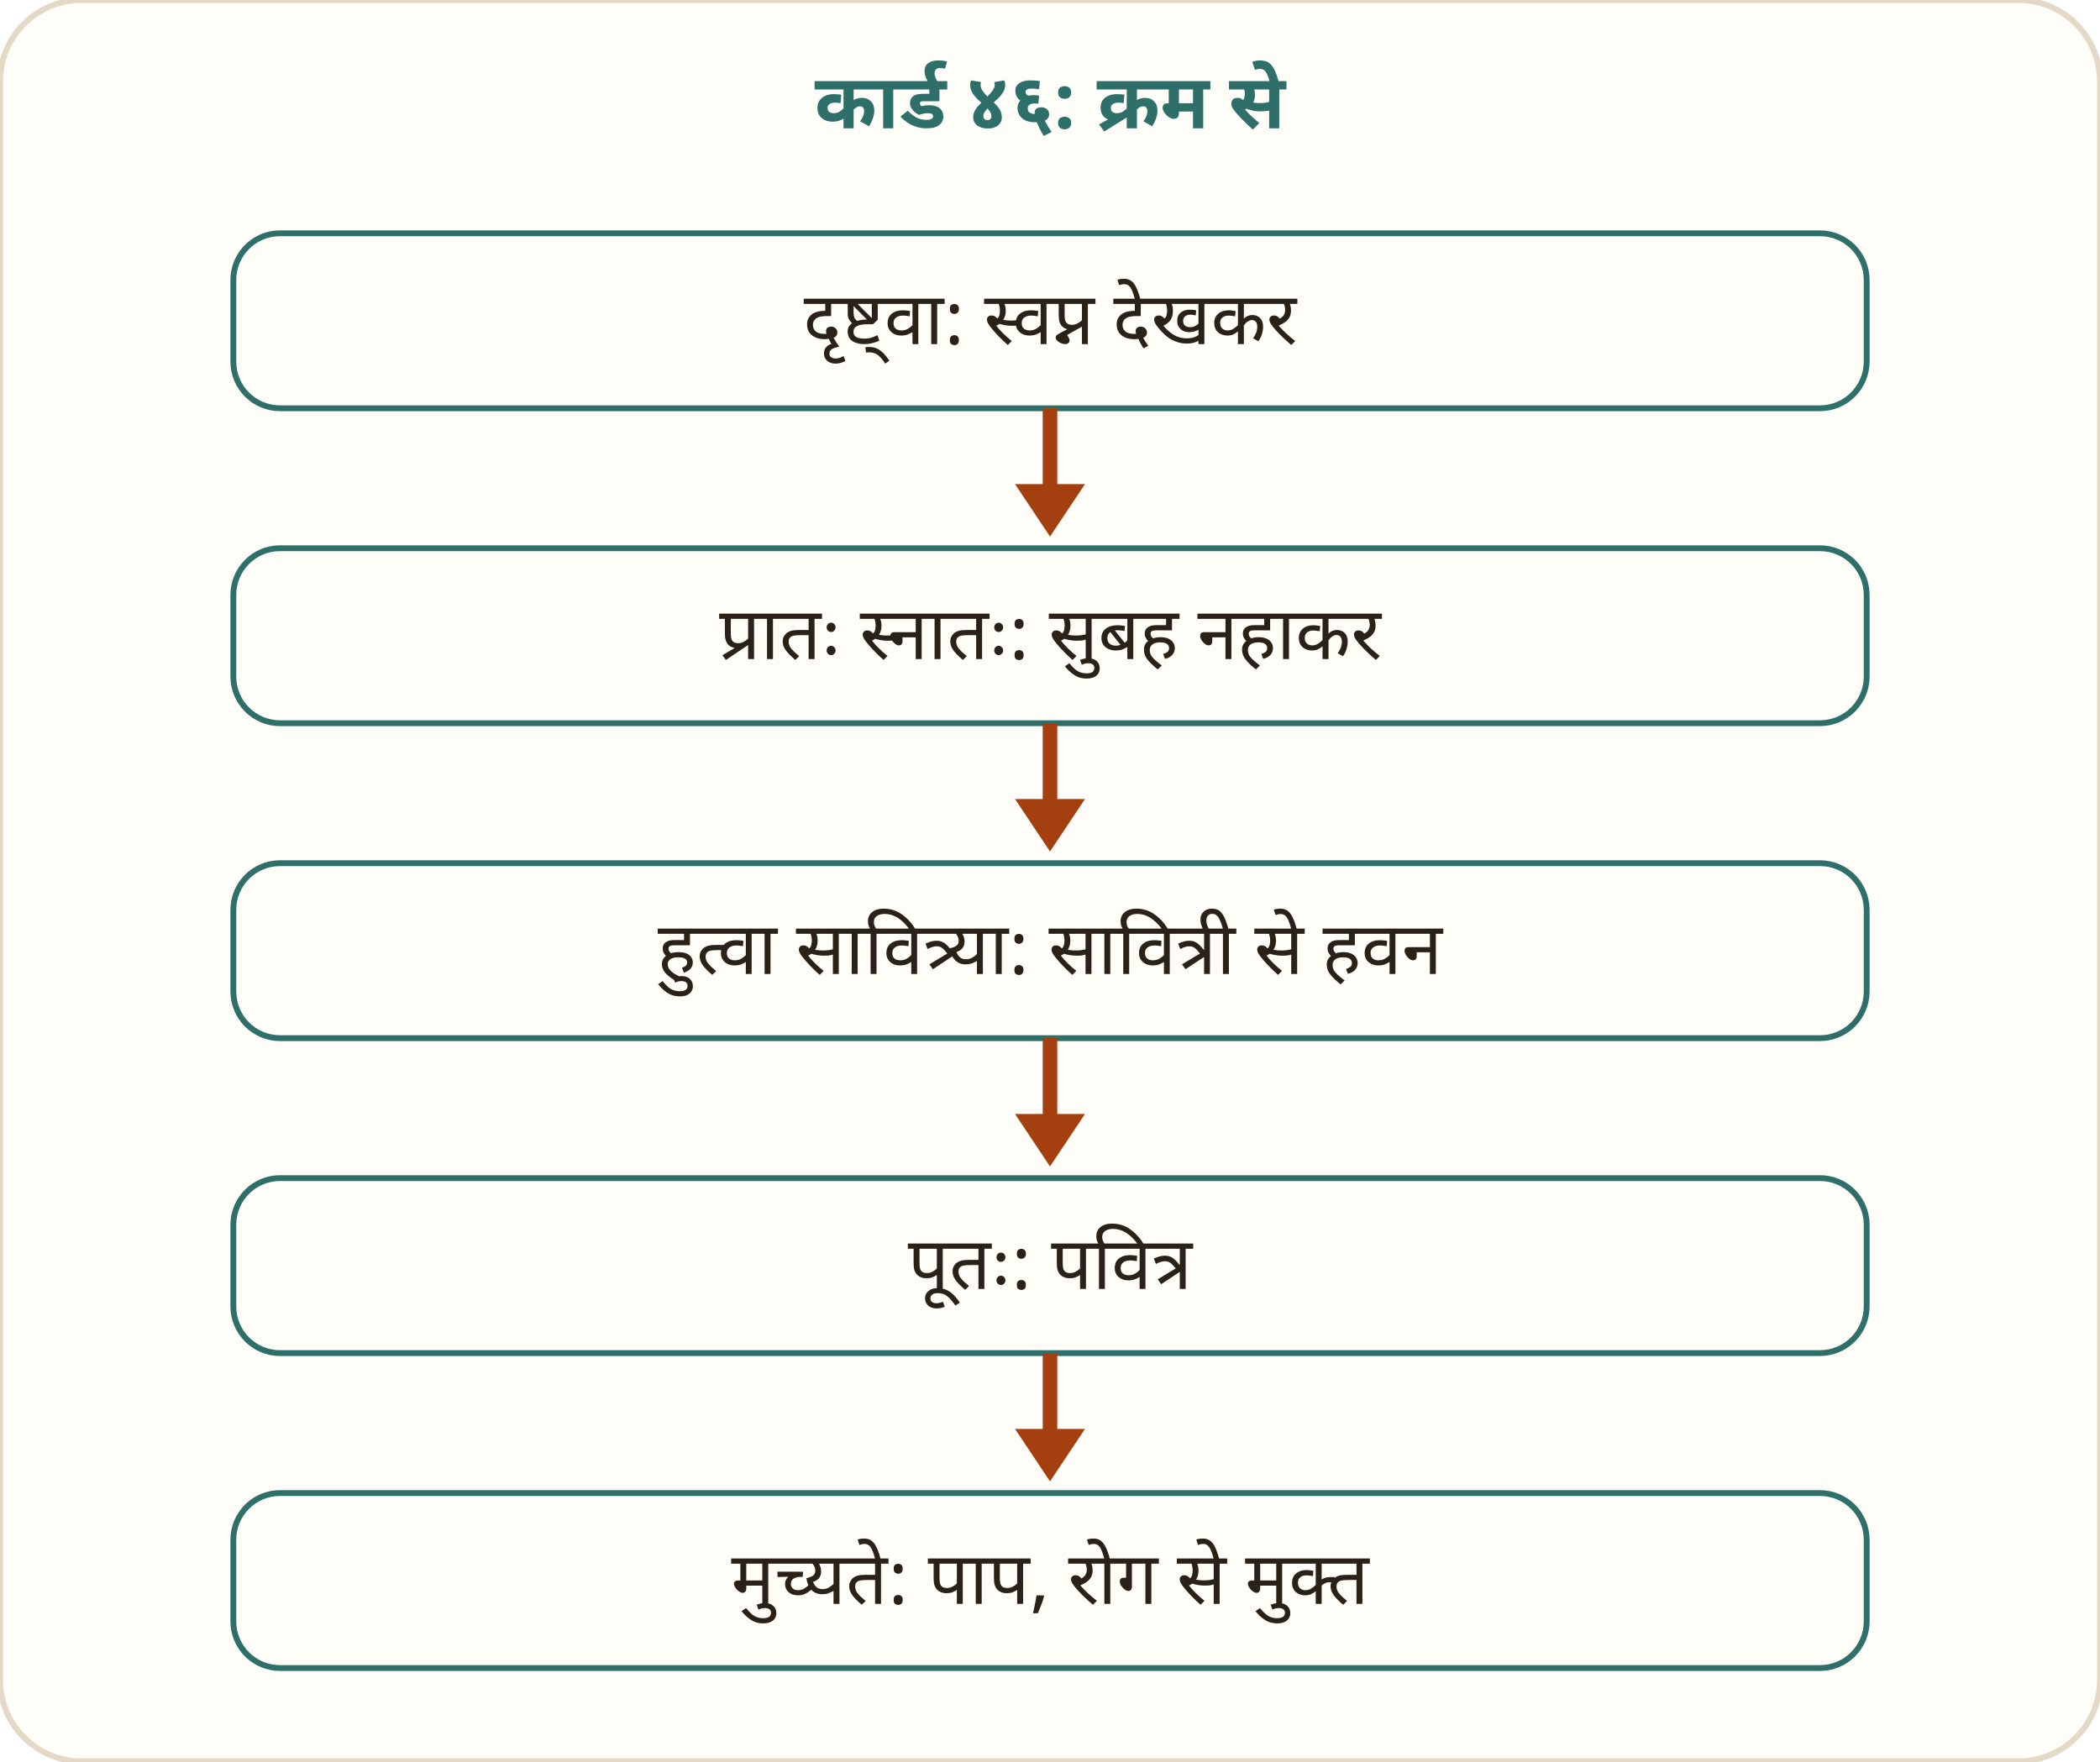
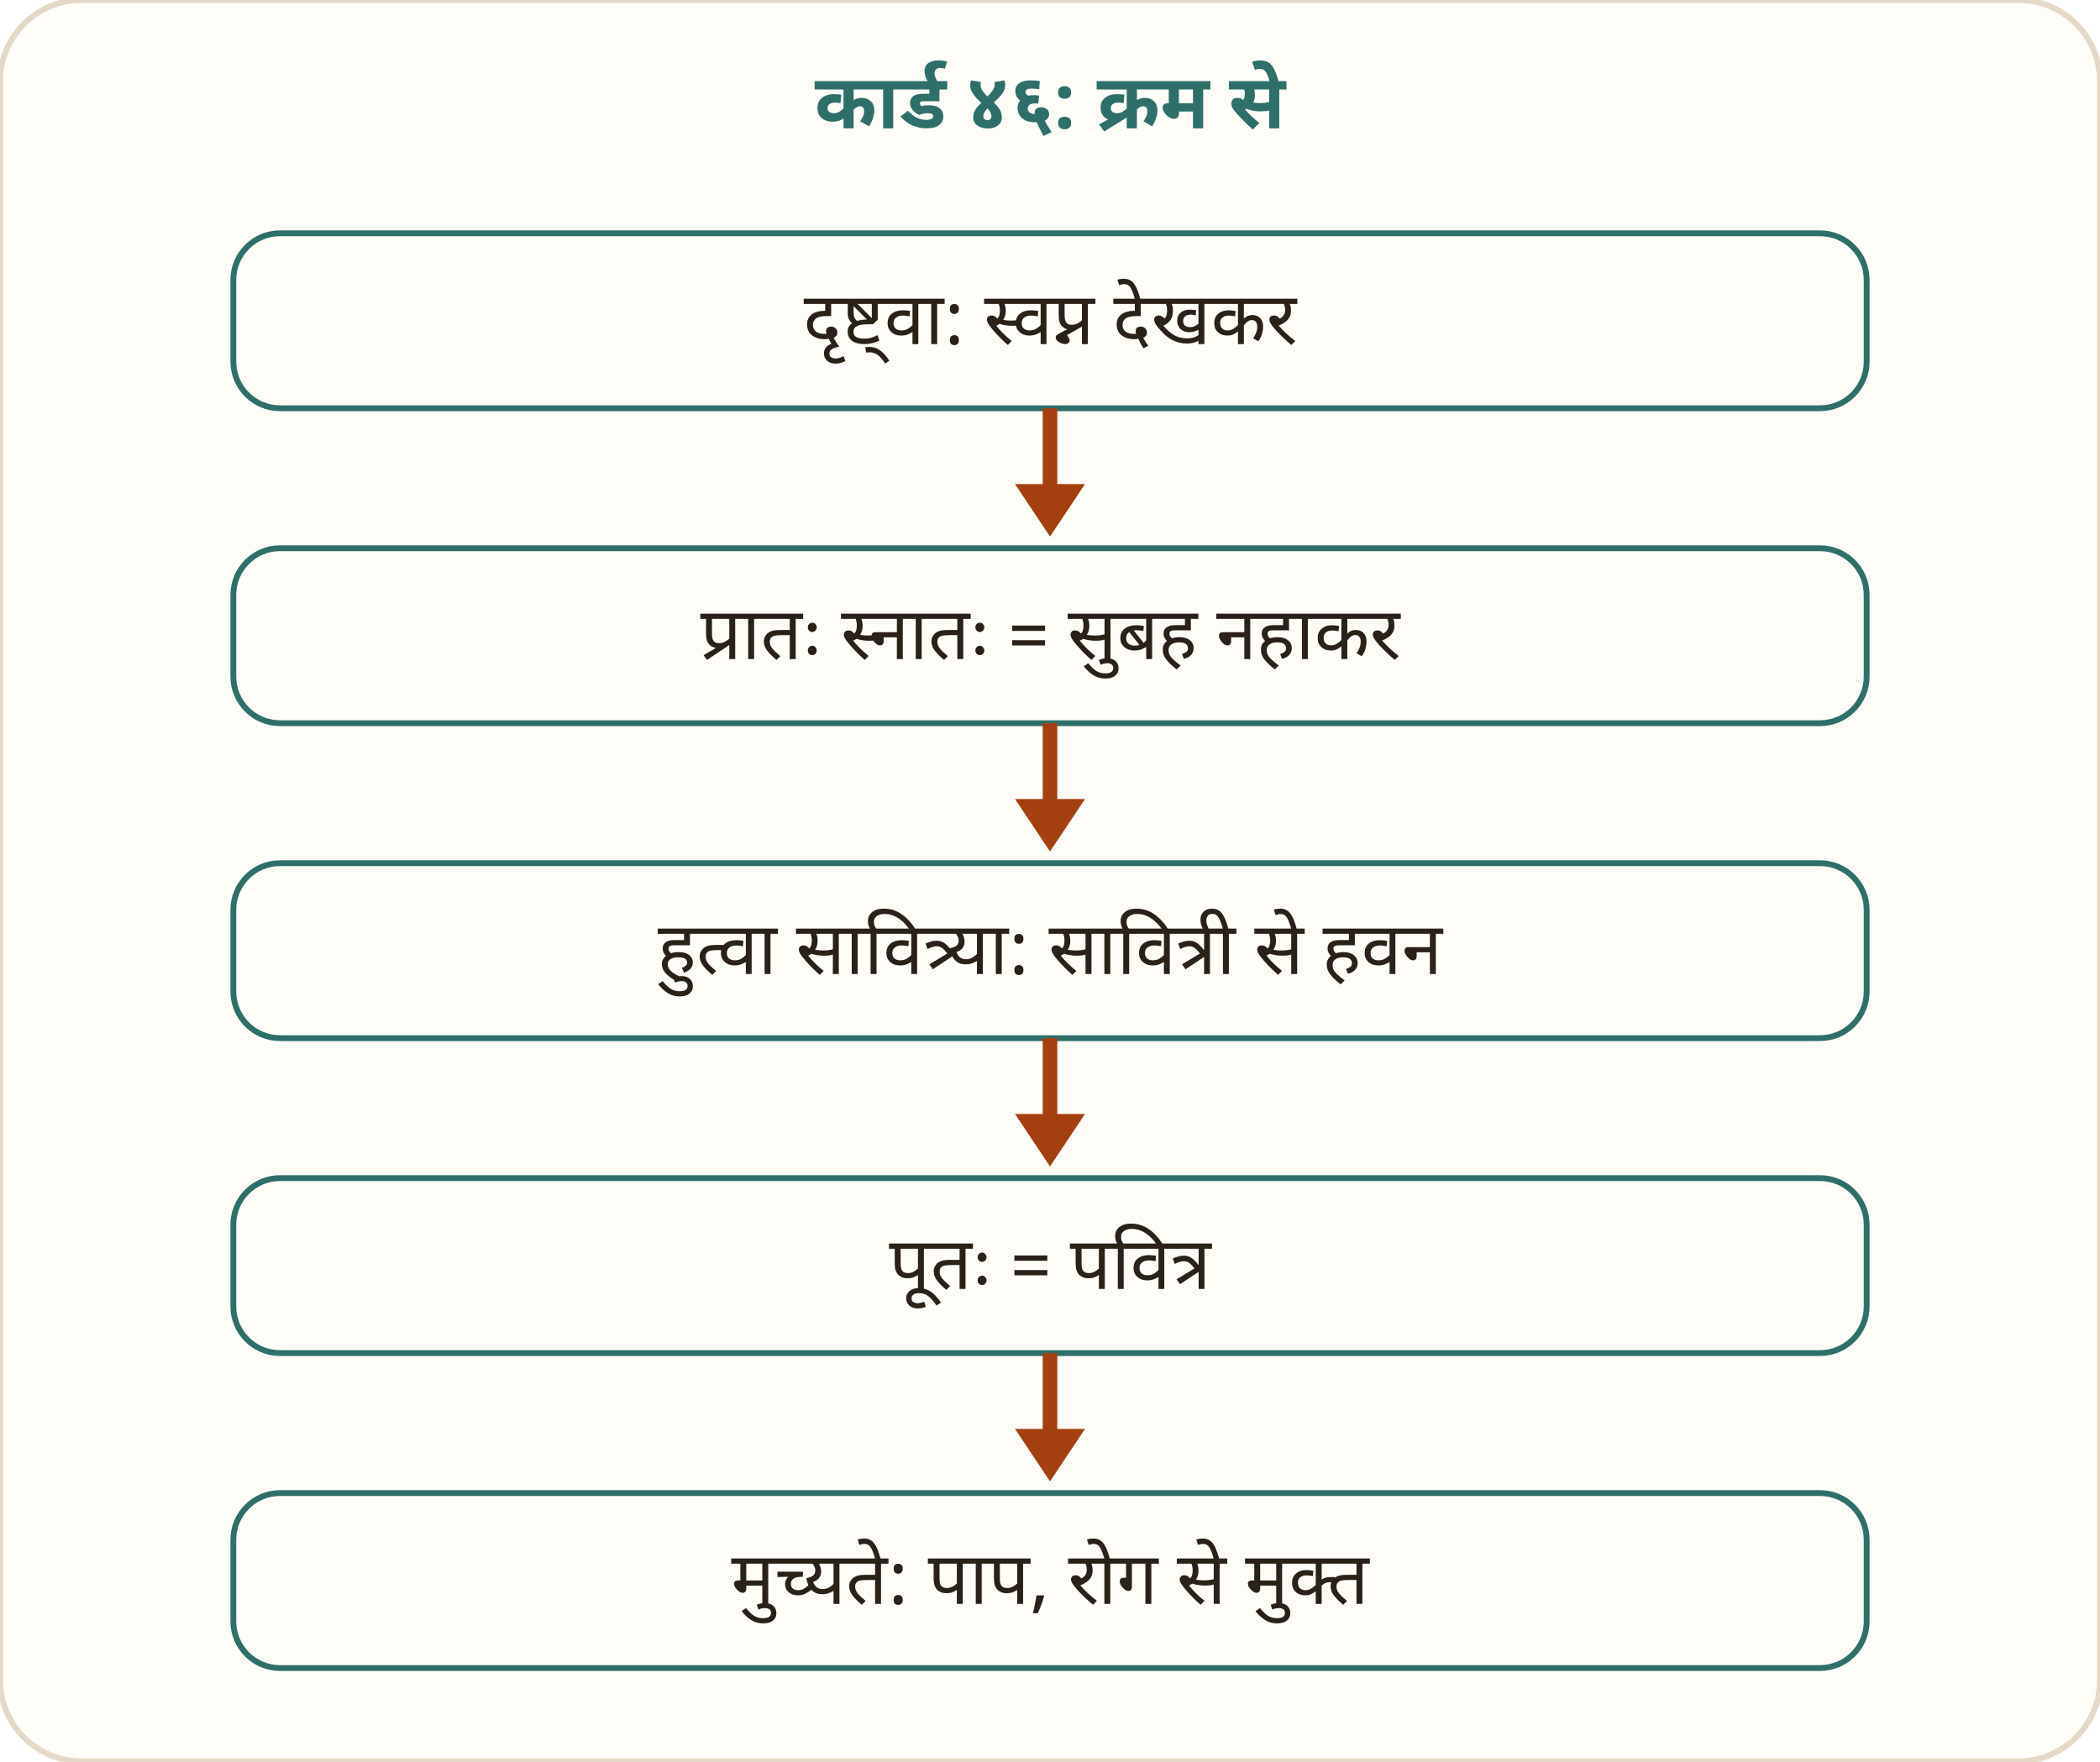
<svg xmlns="http://www.w3.org/2000/svg" viewBox="0 0 360 302" role="img">
  <rect width="360" height="302" rx="14" fill="#fffdf8" stroke="#e4d9c6" />
  <text x="180" y="22" font-family="'Noto Sans Devanagari','Mukta','Nirmala UI','Mangal',sans-serif" font-size="13" font-weight="700" fill="#2f6f6a" text-anchor="middle">कार्ड ४६: क्रम से</text>
  <rect x="40" y="40" width="280" height="30" rx="8" fill="#fffdf8" stroke="#2f6f6a" />
  <text x="180.0" y="59.0" font-family="'Noto Sans Devanagari','Mukta','Nirmala UI','Mangal',sans-serif" font-size="12.5" font-weight="500" fill="#2a2118" text-anchor="middle">दृष्ट्वा: स्वप्न देखकर</text>
  <line x1="180" y1="70" x2="180" y2="86" stroke="#a4400f" stroke-width="2.5" />
  <polygon points="180,92 174,83 186,83" fill="#a4400f" />
  <rect x="40" y="94" width="280" height="30" rx="8" fill="#fffdf8" stroke="#2f6f6a" />
-   <text x="180.0" y="113.0" font-family="'Noto Sans Devanagari','Mukta','Nirmala UI','Mangal',sans-serif" font-size="12.5" font-weight="500" fill="#2a2118" text-anchor="middle">प्रातः स्नातः: सुबह नहाकर</text>
+   <text x="180.0" y="113.0" font-family="'Noto Sans Devanagari','Mukta','Nirmala UI','Mangal',sans-serif" font-size="12.5" font-weight="500" fill="#2a2118" text-anchor="middle">प्रातः स्नातः = सुबह नहाकर</text>
  <line x1="180" y1="124" x2="180" y2="140" stroke="#a4400f" stroke-width="2.5" />
  <polygon points="180,146 174,137 186,137" fill="#a4400f" />
  <rect x="40" y="148" width="280" height="30" rx="8" fill="#fffdf8" stroke="#2f6f6a" />
  <text x="180.0" y="167.0" font-family="'Noto Sans Devanagari','Mukta','Nirmala UI','Mangal',sans-serif" font-size="12.5" font-weight="500" fill="#2a2118" text-anchor="middle">हुत्वा सावित्र्या: सावित्री से हवन</text>
  <line x1="180" y1="178" x2="180" y2="194" stroke="#a4400f" stroke-width="2.5" />
  <polygon points="180,200 174,191 186,191" fill="#a4400f" />
  <rect x="40" y="202" width="280" height="30" rx="8" fill="#fffdf8" stroke="#2f6f6a" />
-   <text x="180.0" y="221.0" font-family="'Noto Sans Devanagari','Mukta','Nirmala UI','Mangal',sans-serif" font-size="12.5" font-weight="500" fill="#2a2118" text-anchor="middle">पूतः: पवित्र</text>
+   <text x="180.0" y="221.0" font-family="'Noto Sans Devanagari','Mukta','Nirmala UI','Mangal',sans-serif" font-size="12.5" font-weight="500" fill="#2a2118" text-anchor="middle">पूतः = पवित्र</text>
  <line x1="180" y1="232" x2="180" y2="248" stroke="#a4400f" stroke-width="2.5" />
  <polygon points="180,254 174,245 186,245" fill="#a4400f" />
  <rect x="40" y="256" width="280" height="30" rx="8" fill="#fffdf8" stroke="#2f6f6a" />
  <text x="180.0" y="275.0" font-family="'Noto Sans Devanagari','Mukta','Nirmala UI','Mangal',sans-serif" font-size="12.5" font-weight="500" fill="#2a2118" text-anchor="middle">मुच्यते: पाप, रोग से मुक्त</text>
</svg>
